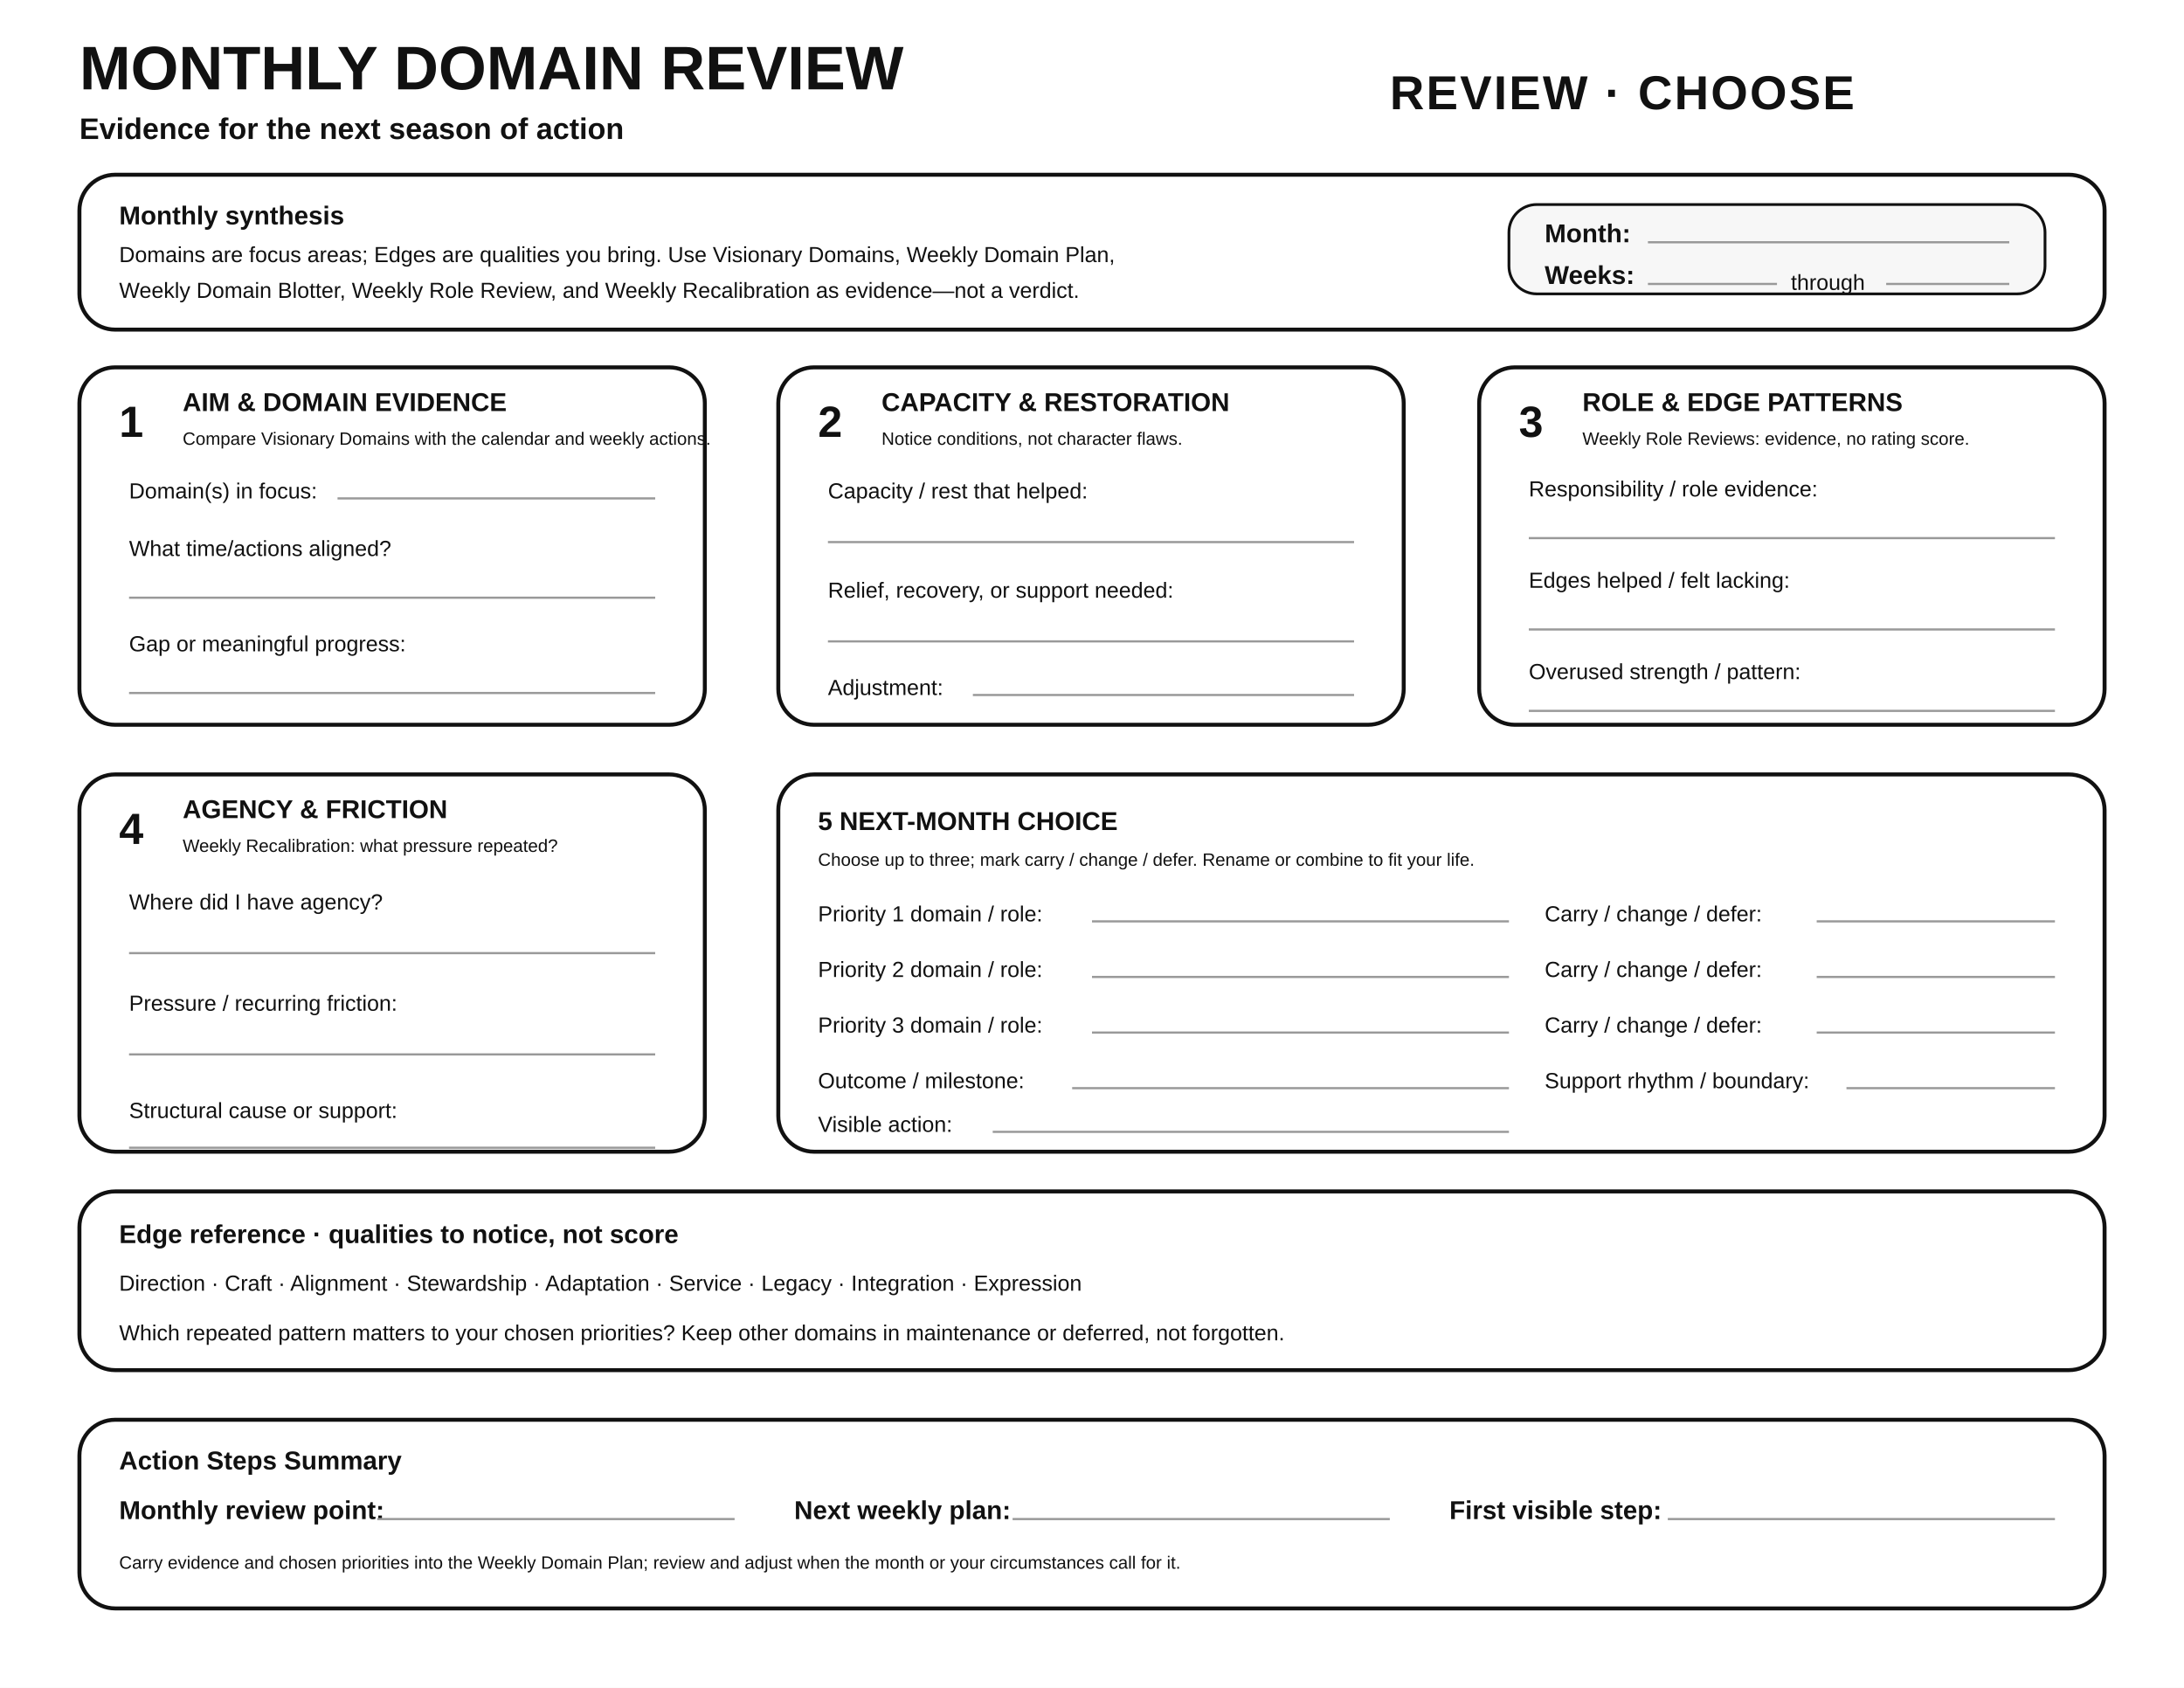
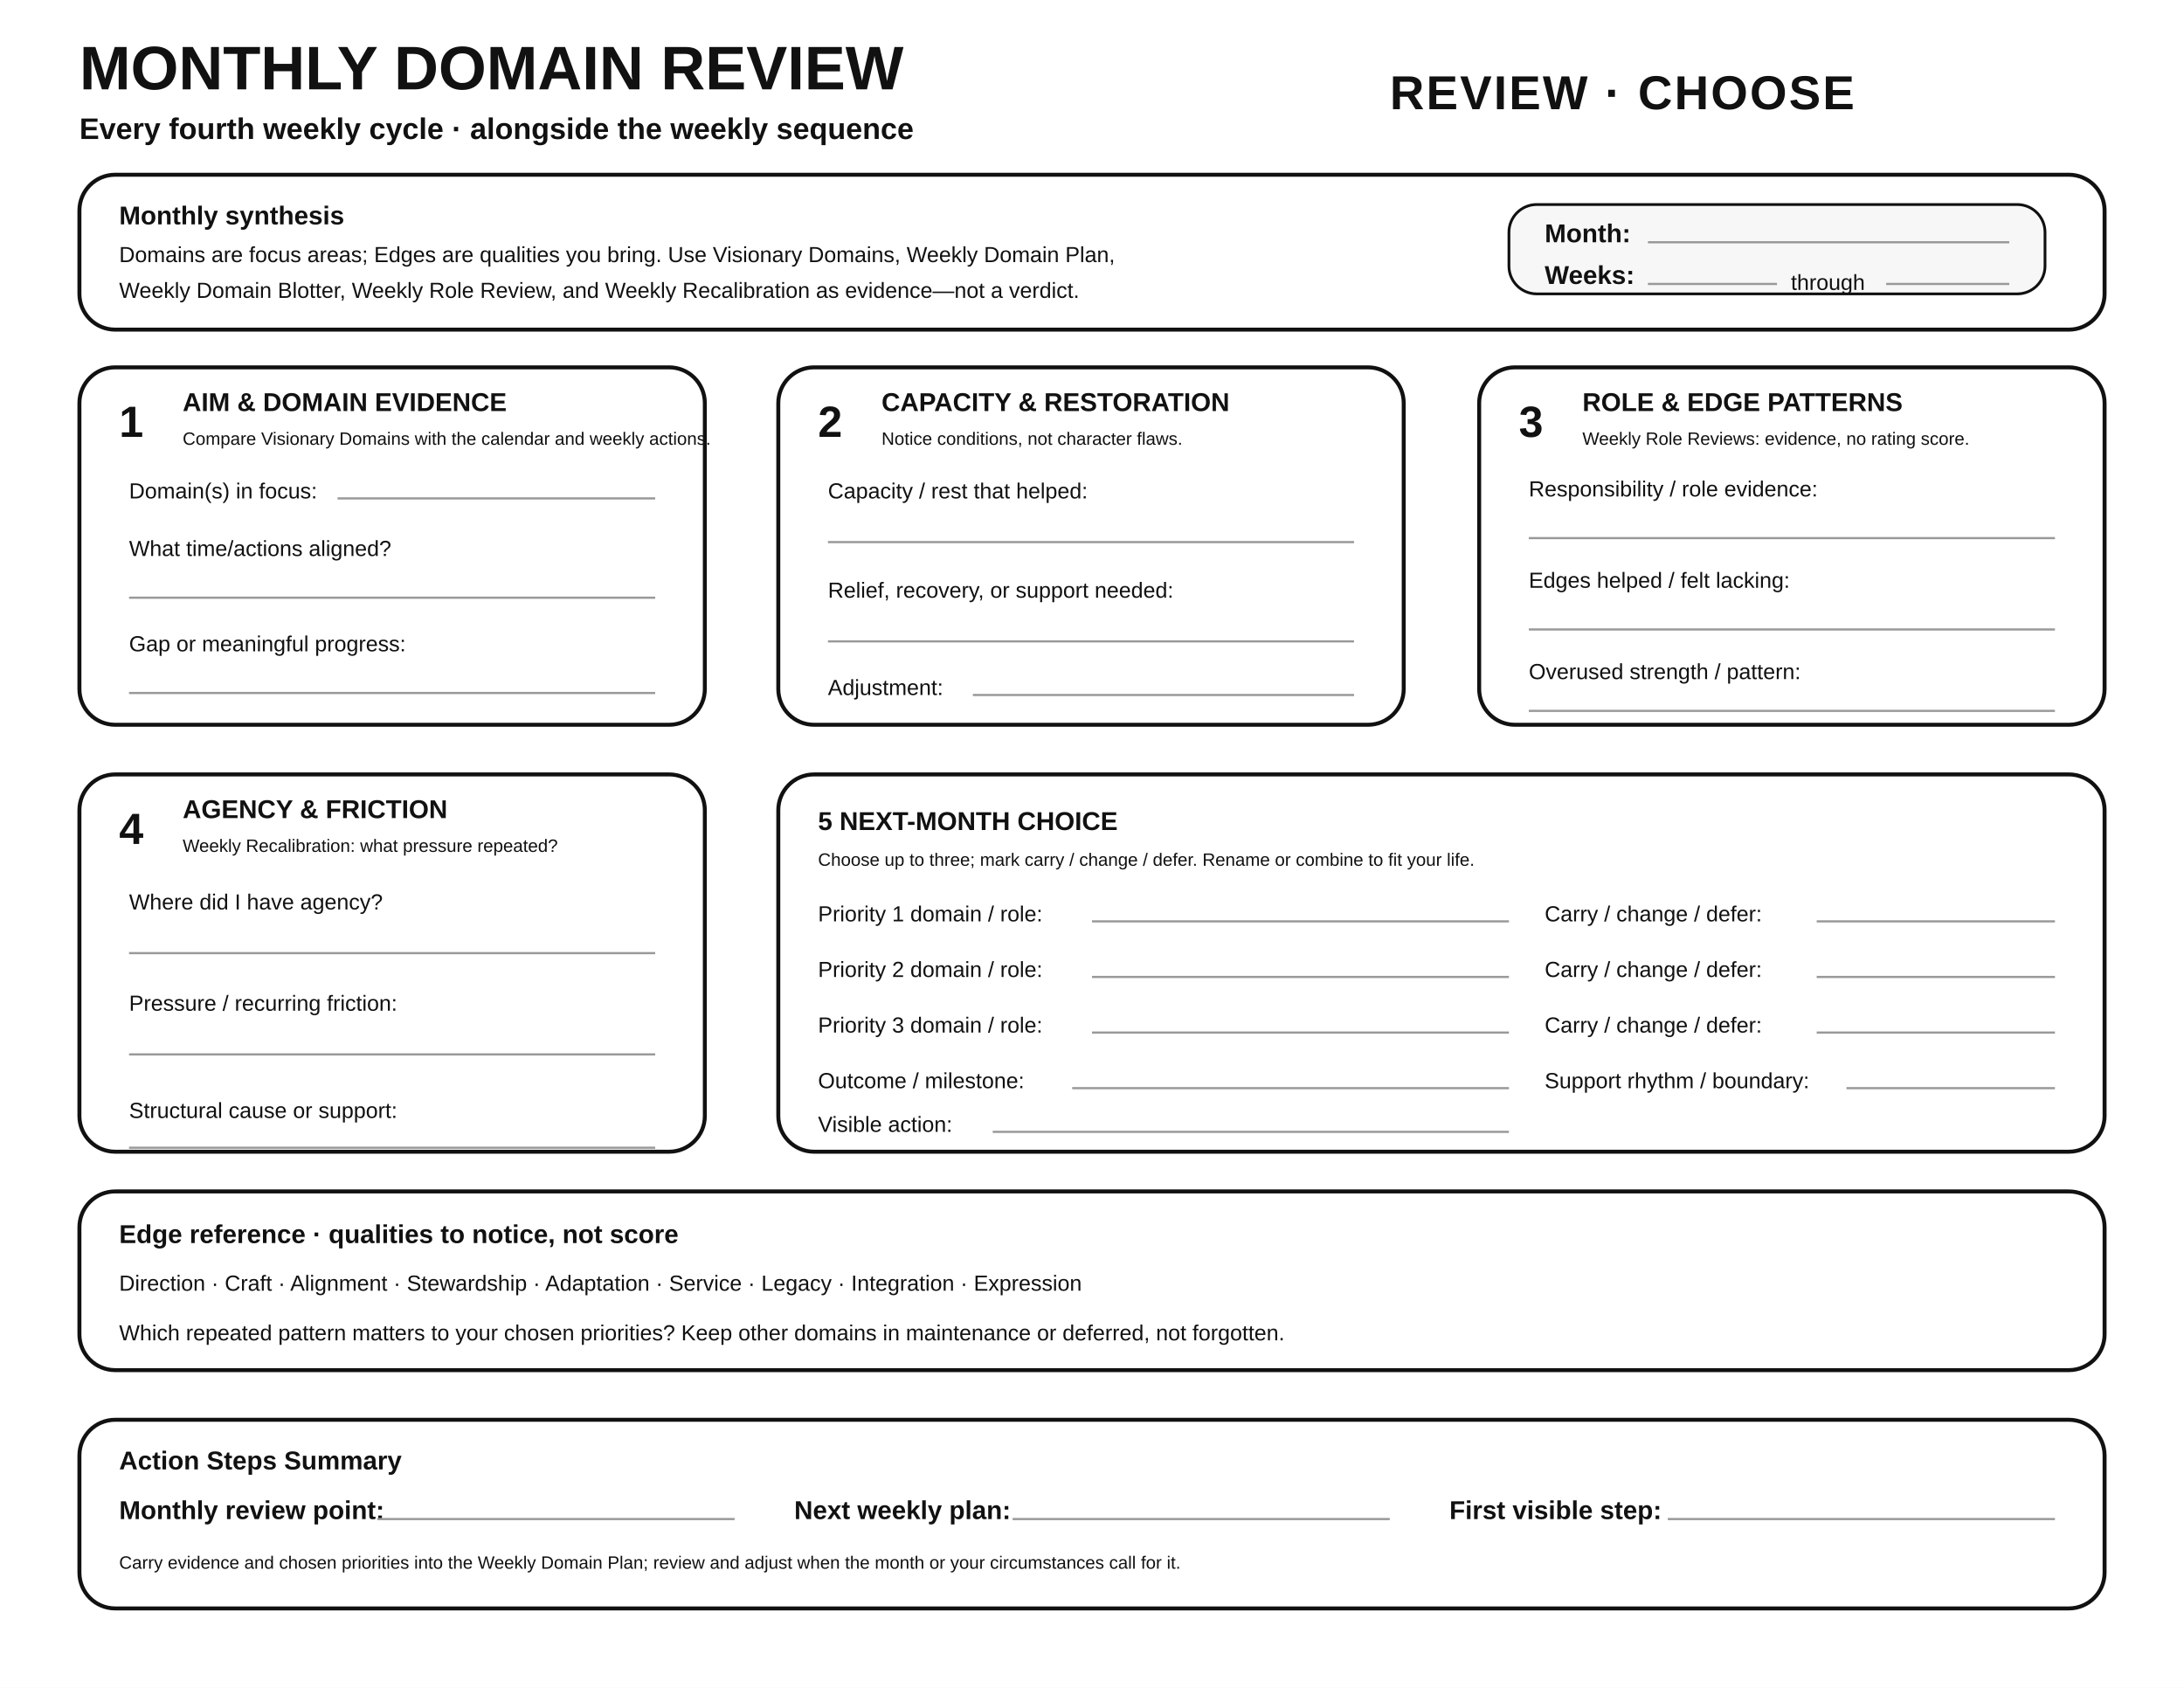
<svg xmlns="http://www.w3.org/2000/svg" width="1100" height="850" viewBox="0 0 1100 850" role="img" aria-labelledby="title desc">
  <defs>
    <style>
      .bg { fill: #ffffff; }
      .box { fill: #ffffff; stroke: #111111; stroke-width: 2; rx: 18; ry: 18; }
      .softbox { fill: #f7f7f7; stroke: #111111; stroke-width: 1.4; rx: 14; ry: 14; }
      .fillline { stroke: #999999; stroke-width: 1.1; }
      .title { font-family: Arial, Helvetica, sans-serif; font-size: 31px; font-weight: 700; fill: #111111; }
      .sub { font-family: Arial, Helvetica, sans-serif; font-size: 15px; font-weight: 700; fill: #111111; }
      .label { font-family: Arial, Helvetica, sans-serif; font-size: 13px; font-weight: 700; fill: #111111; }
      .small { font-family: Arial, Helvetica, sans-serif; font-size: 11px; fill: #111111; }
      .tiny { font-family: Arial, Helvetica, sans-serif; font-size: 9px; fill: #111111; }
      .num { font-family: Arial, Helvetica, sans-serif; font-size: 22px; font-weight: 700; fill: #111111; }
      .bigword { font-family: Arial, Helvetica, sans-serif; font-size: 24px; font-weight: 700; fill: #111111; letter-spacing: 1px; }
    </style>
  </defs>
  <rect class="bg" x="0" y="0" width="1100" height="850" />
  <text class="title" x="40" y="45">MONTHLY DOMAIN REVIEW</text>
-   <text class="sub" x="40" y="70">Evidence for the next season of action</text>
+   <text class="sub" x="40" y="70">Every fourth weekly cycle · alongside the weekly sequence</text>
  <text class="bigword" x="700" y="55">REVIEW · CHOOSE</text>
  <rect class="box" x="40" y="88" width="1020" height="78" />
  <text class="label" x="60" y="113">Monthly synthesis</text>
  <text class="small" x="60" y="132">Domains are focus areas; Edges are qualities you bring. Use Visionary Domains, Weekly Domain Plan,</text>
  <text class="small" x="60" y="150">Weekly Domain Blotter, Weekly Role Review, and Weekly Recalibration as evidence—not a verdict.</text>
  <rect class="softbox" x="760" y="103" width="270" height="45" />
  <text class="label" x="778" y="122">Month:</text>
  <line class="fillline" x1="830" y1="122" x2="1012" y2="122" />
  <text class="label" x="778" y="143">Weeks:</text>
  <line class="fillline" x1="830" y1="143" x2="895" y2="143" />
  <text class="small" x="902" y="146">through</text>
  <line class="fillline" x1="950" y1="143" x2="1012" y2="143" />
  <rect class="box" x="40" y="185" width="315" height="180" />
  <text class="num" x="60" y="220">1</text>
  <text class="label" x="92" y="207">AIM &amp; DOMAIN EVIDENCE</text>
  <text class="tiny" x="92" y="224">Compare Visionary Domains with the calendar and weekly actions.</text>
  <text class="small" x="65" y="251">Domain(s) in focus:</text>
  <line class="fillline" x1="170" y1="251" x2="330" y2="251" />
  <text class="small" x="65" y="280">What time/actions aligned?</text>
  <line class="fillline" x1="65" y1="301" x2="330" y2="301" />
  <text class="small" x="65" y="328">Gap or meaningful progress:</text>
  <line class="fillline" x1="65" y1="349" x2="330" y2="349" />
  <rect class="box" x="392" y="185" width="315" height="180" />
  <text class="num" x="412" y="220">2</text>
  <text class="label" x="444" y="207">CAPACITY &amp; RESTORATION</text>
  <text class="tiny" x="444" y="224">Notice conditions, not character flaws.</text>
  <text class="small" x="417" y="251">Capacity / rest that helped:</text>
  <line class="fillline" x1="417" y1="273" x2="682" y2="273" />
  <text class="small" x="417" y="301">Relief, recovery, or support needed:</text>
  <line class="fillline" x1="417" y1="323" x2="682" y2="323" />
  <text class="small" x="417" y="350">Adjustment:</text>
  <line class="fillline" x1="490" y1="350" x2="682" y2="350" />
  <rect class="box" x="745" y="185" width="315" height="180" />
  <text class="num" x="765" y="220">3</text>
  <text class="label" x="797" y="207">ROLE &amp; EDGE PATTERNS</text>
  <text class="tiny" x="797" y="224">Weekly Role Reviews: evidence, no rating score.</text>
  <text class="small" x="770" y="250">Responsibility / role evidence:</text>
  <line class="fillline" x1="770" y1="271" x2="1035" y2="271" />
  <text class="small" x="770" y="296">Edges helped / felt lacking:</text>
  <line class="fillline" x1="770" y1="317" x2="1035" y2="317" />
  <text class="small" x="770" y="342">Overused strength / pattern:</text>
  <line class="fillline" x1="770" y1="358" x2="1035" y2="358" />
  <rect class="box" x="40" y="390" width="315" height="190" />
  <text class="num" x="60" y="425">4</text>
  <text class="label" x="92" y="412">AGENCY &amp; FRICTION</text>
  <text class="tiny" x="92" y="429">Weekly Recalibration: what pressure repeated?</text>
  <text class="small" x="65" y="458">Where did I have agency?</text>
  <line class="fillline" x1="65" y1="480" x2="330" y2="480" />
  <text class="small" x="65" y="509">Pressure / recurring friction:</text>
  <line class="fillline" x1="65" y1="531" x2="330" y2="531" />
  <text class="small" x="65" y="563">Structural cause or support:</text>
  <line class="fillline" x1="65" y1="578" x2="330" y2="578" />
  <rect class="box" x="392" y="390" width="668" height="190" />
  <text class="label" x="412" y="418">5  NEXT-MONTH CHOICE</text>
  <text class="tiny" x="412" y="436">Choose up to three; mark carry / change / defer. Rename or combine to fit your life.</text>
  <text class="small" x="412" y="464">Priority 1 domain / role:</text>
  <line class="fillline" x1="550" y1="464" x2="760" y2="464" />
  <text class="small" x="778" y="464">Carry / change / defer:</text>
  <line class="fillline" x1="915" y1="464" x2="1035" y2="464" />
  <text class="small" x="412" y="492">Priority 2 domain / role:</text>
  <line class="fillline" x1="550" y1="492" x2="760" y2="492" />
  <text class="small" x="778" y="492">Carry / change / defer:</text>
  <line class="fillline" x1="915" y1="492" x2="1035" y2="492" />
  <text class="small" x="412" y="520">Priority 3 domain / role:</text>
  <line class="fillline" x1="550" y1="520" x2="760" y2="520" />
  <text class="small" x="778" y="520">Carry / change / defer:</text>
  <line class="fillline" x1="915" y1="520" x2="1035" y2="520" />
  <text class="small" x="412" y="548">Outcome / milestone:</text>
  <line class="fillline" x1="540" y1="548" x2="760" y2="548" />
  <text class="small" x="778" y="548">Support rhythm / boundary:</text>
  <line class="fillline" x1="930" y1="548" x2="1035" y2="548" />
  <text class="small" x="412" y="570">Visible action:</text>
  <line class="fillline" x1="500" y1="570" x2="760" y2="570" />
  <rect class="box" x="40" y="600" width="1020" height="90" />
  <text class="label" x="60" y="626">Edge reference · qualities to notice, not score</text>
  <text class="small" x="60" y="650">Direction · Craft · Alignment · Stewardship · Adaptation · Service · Legacy · Integration · Expression</text>
  <text class="small" x="60" y="675">Which repeated pattern matters to your chosen priorities? Keep other domains in maintenance or deferred, not forgotten.</text>
  <rect class="box" x="40" y="715" width="1020" height="95" />
  <text class="label" x="60" y="740">Action Steps Summary</text>
  <text class="label" x="60" y="765">Monthly review point:</text>
  <line class="fillline" x1="190" y1="765" x2="370" y2="765" />
  <text class="label" x="400" y="765">Next weekly plan:</text>
  <line class="fillline" x1="510" y1="765" x2="700" y2="765" />
  <text class="label" x="730" y="765">First visible step:</text>
  <line class="fillline" x1="840" y1="765" x2="1035" y2="765" />
  <text class="tiny" x="60" y="790">Carry evidence and chosen priorities into the Weekly Domain Plan; review and adjust when the month or your circumstances call for it.</text>
</svg>
